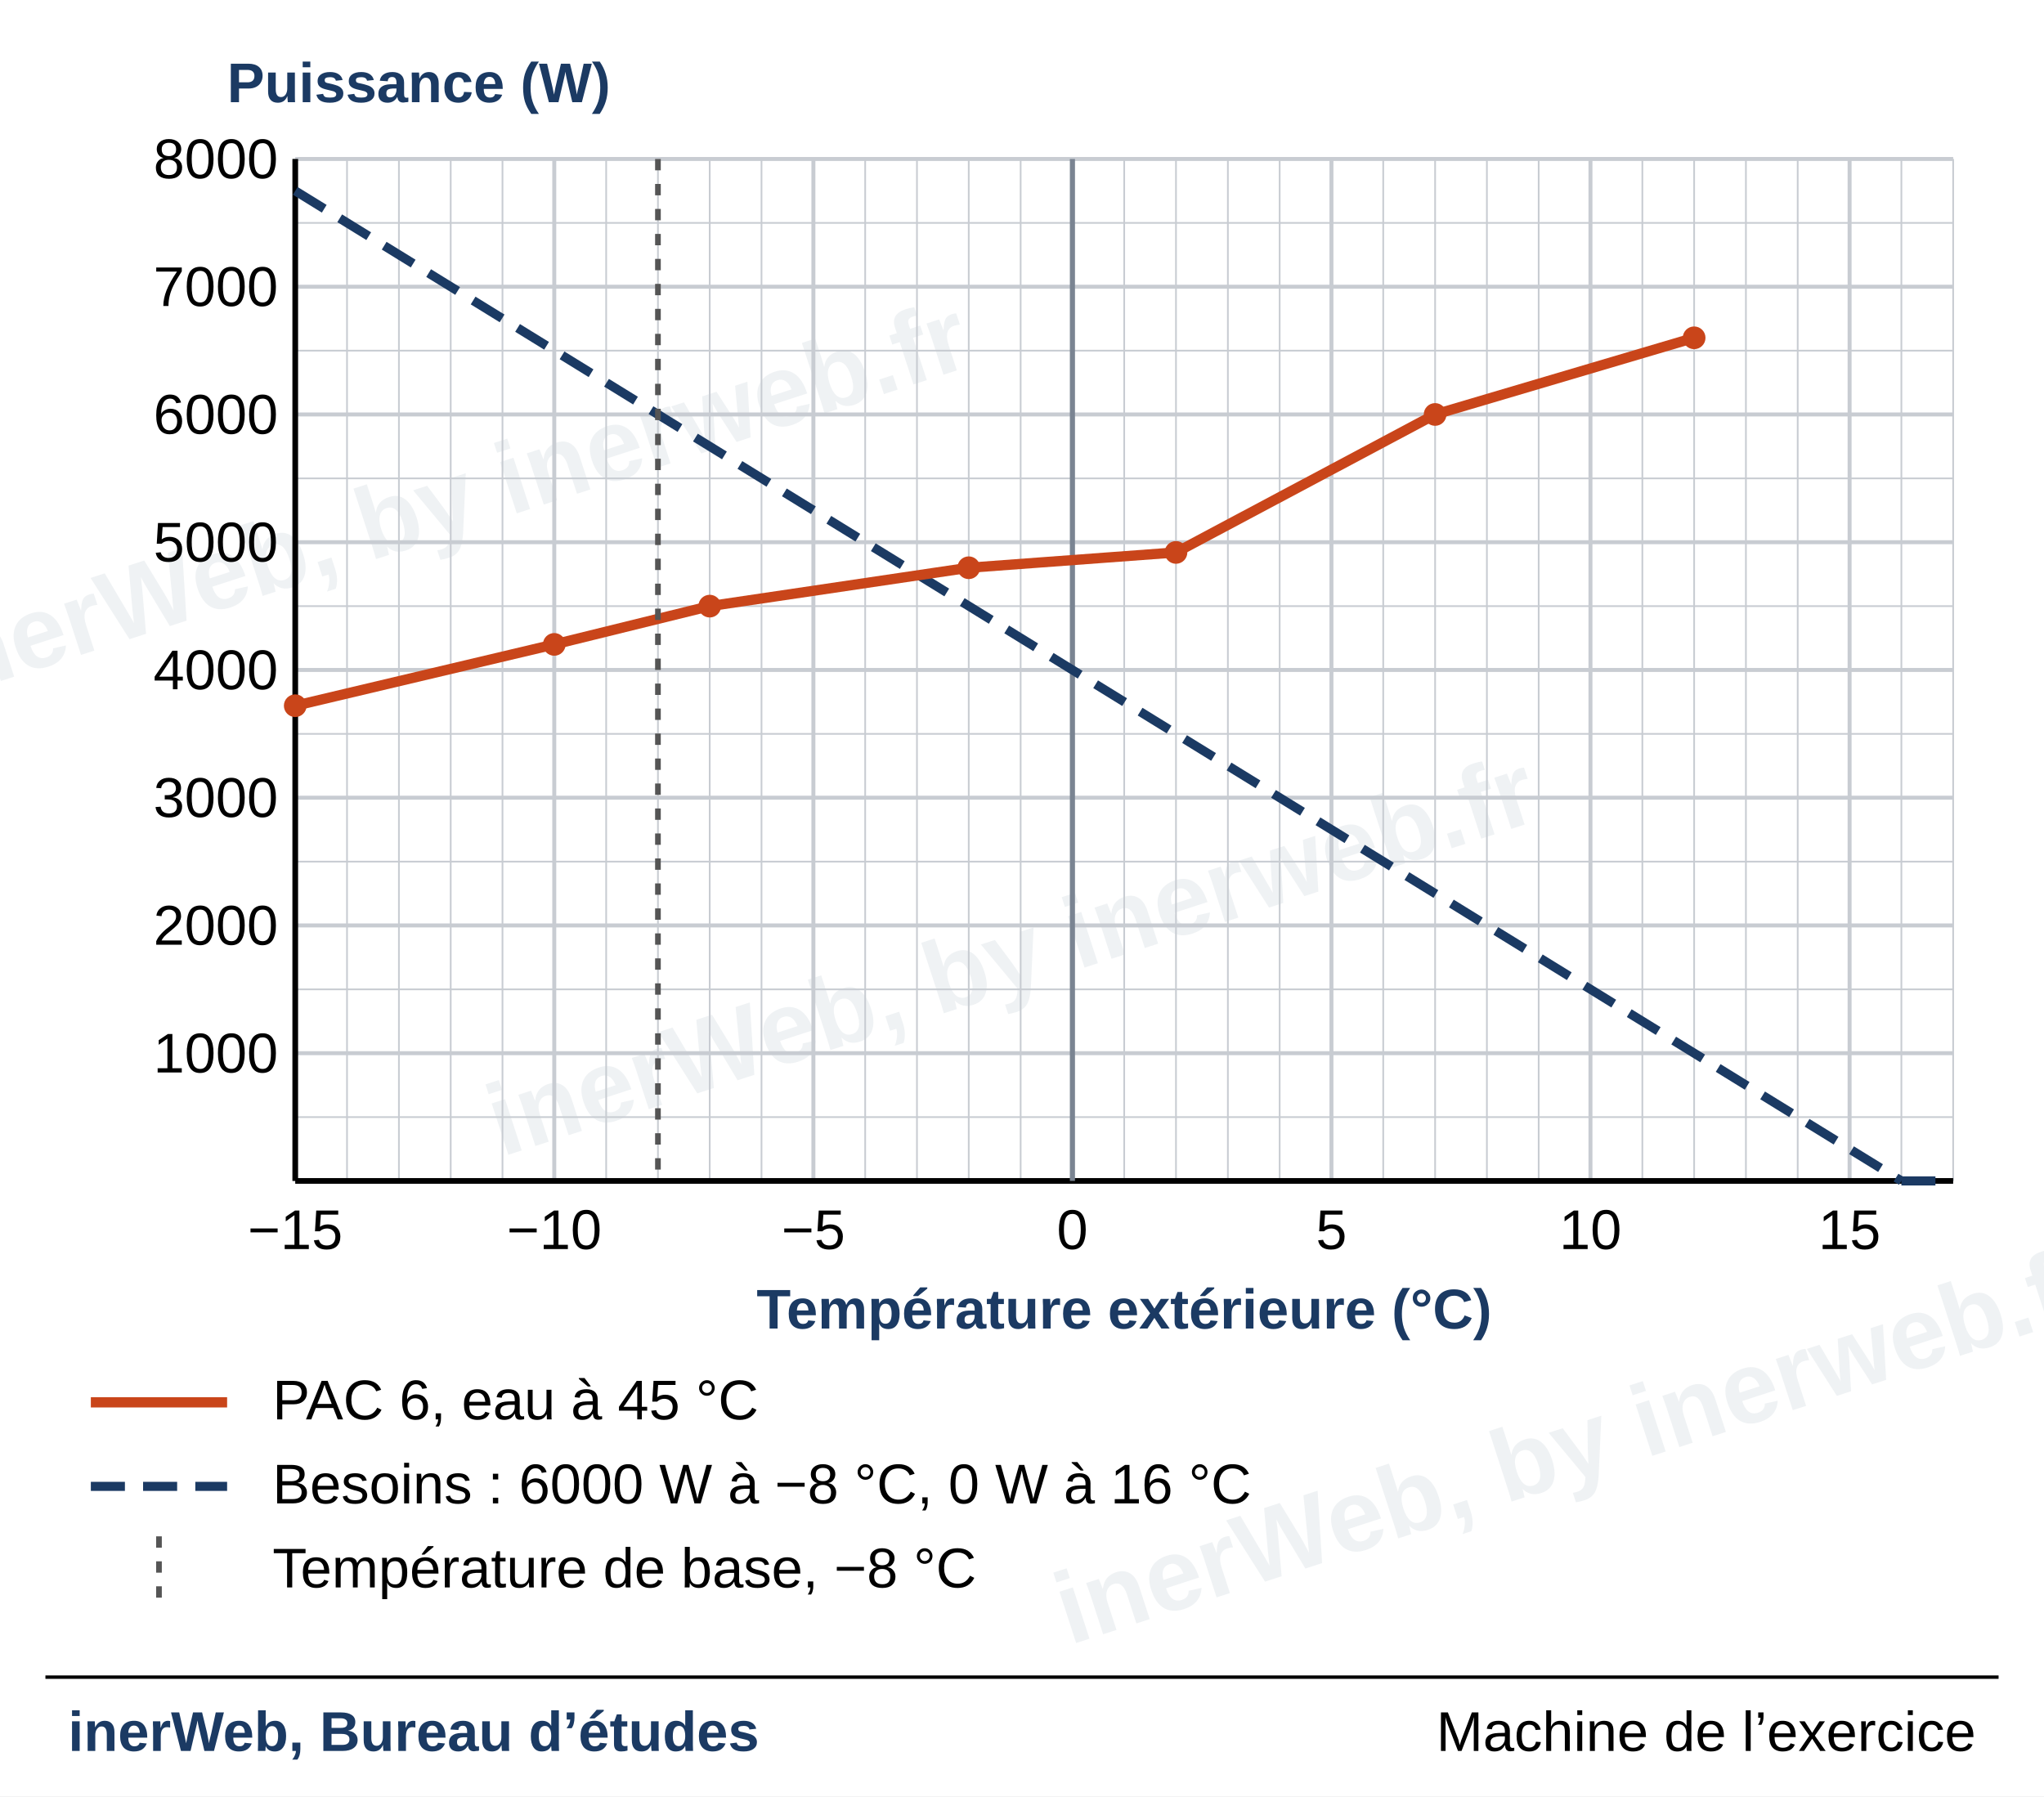
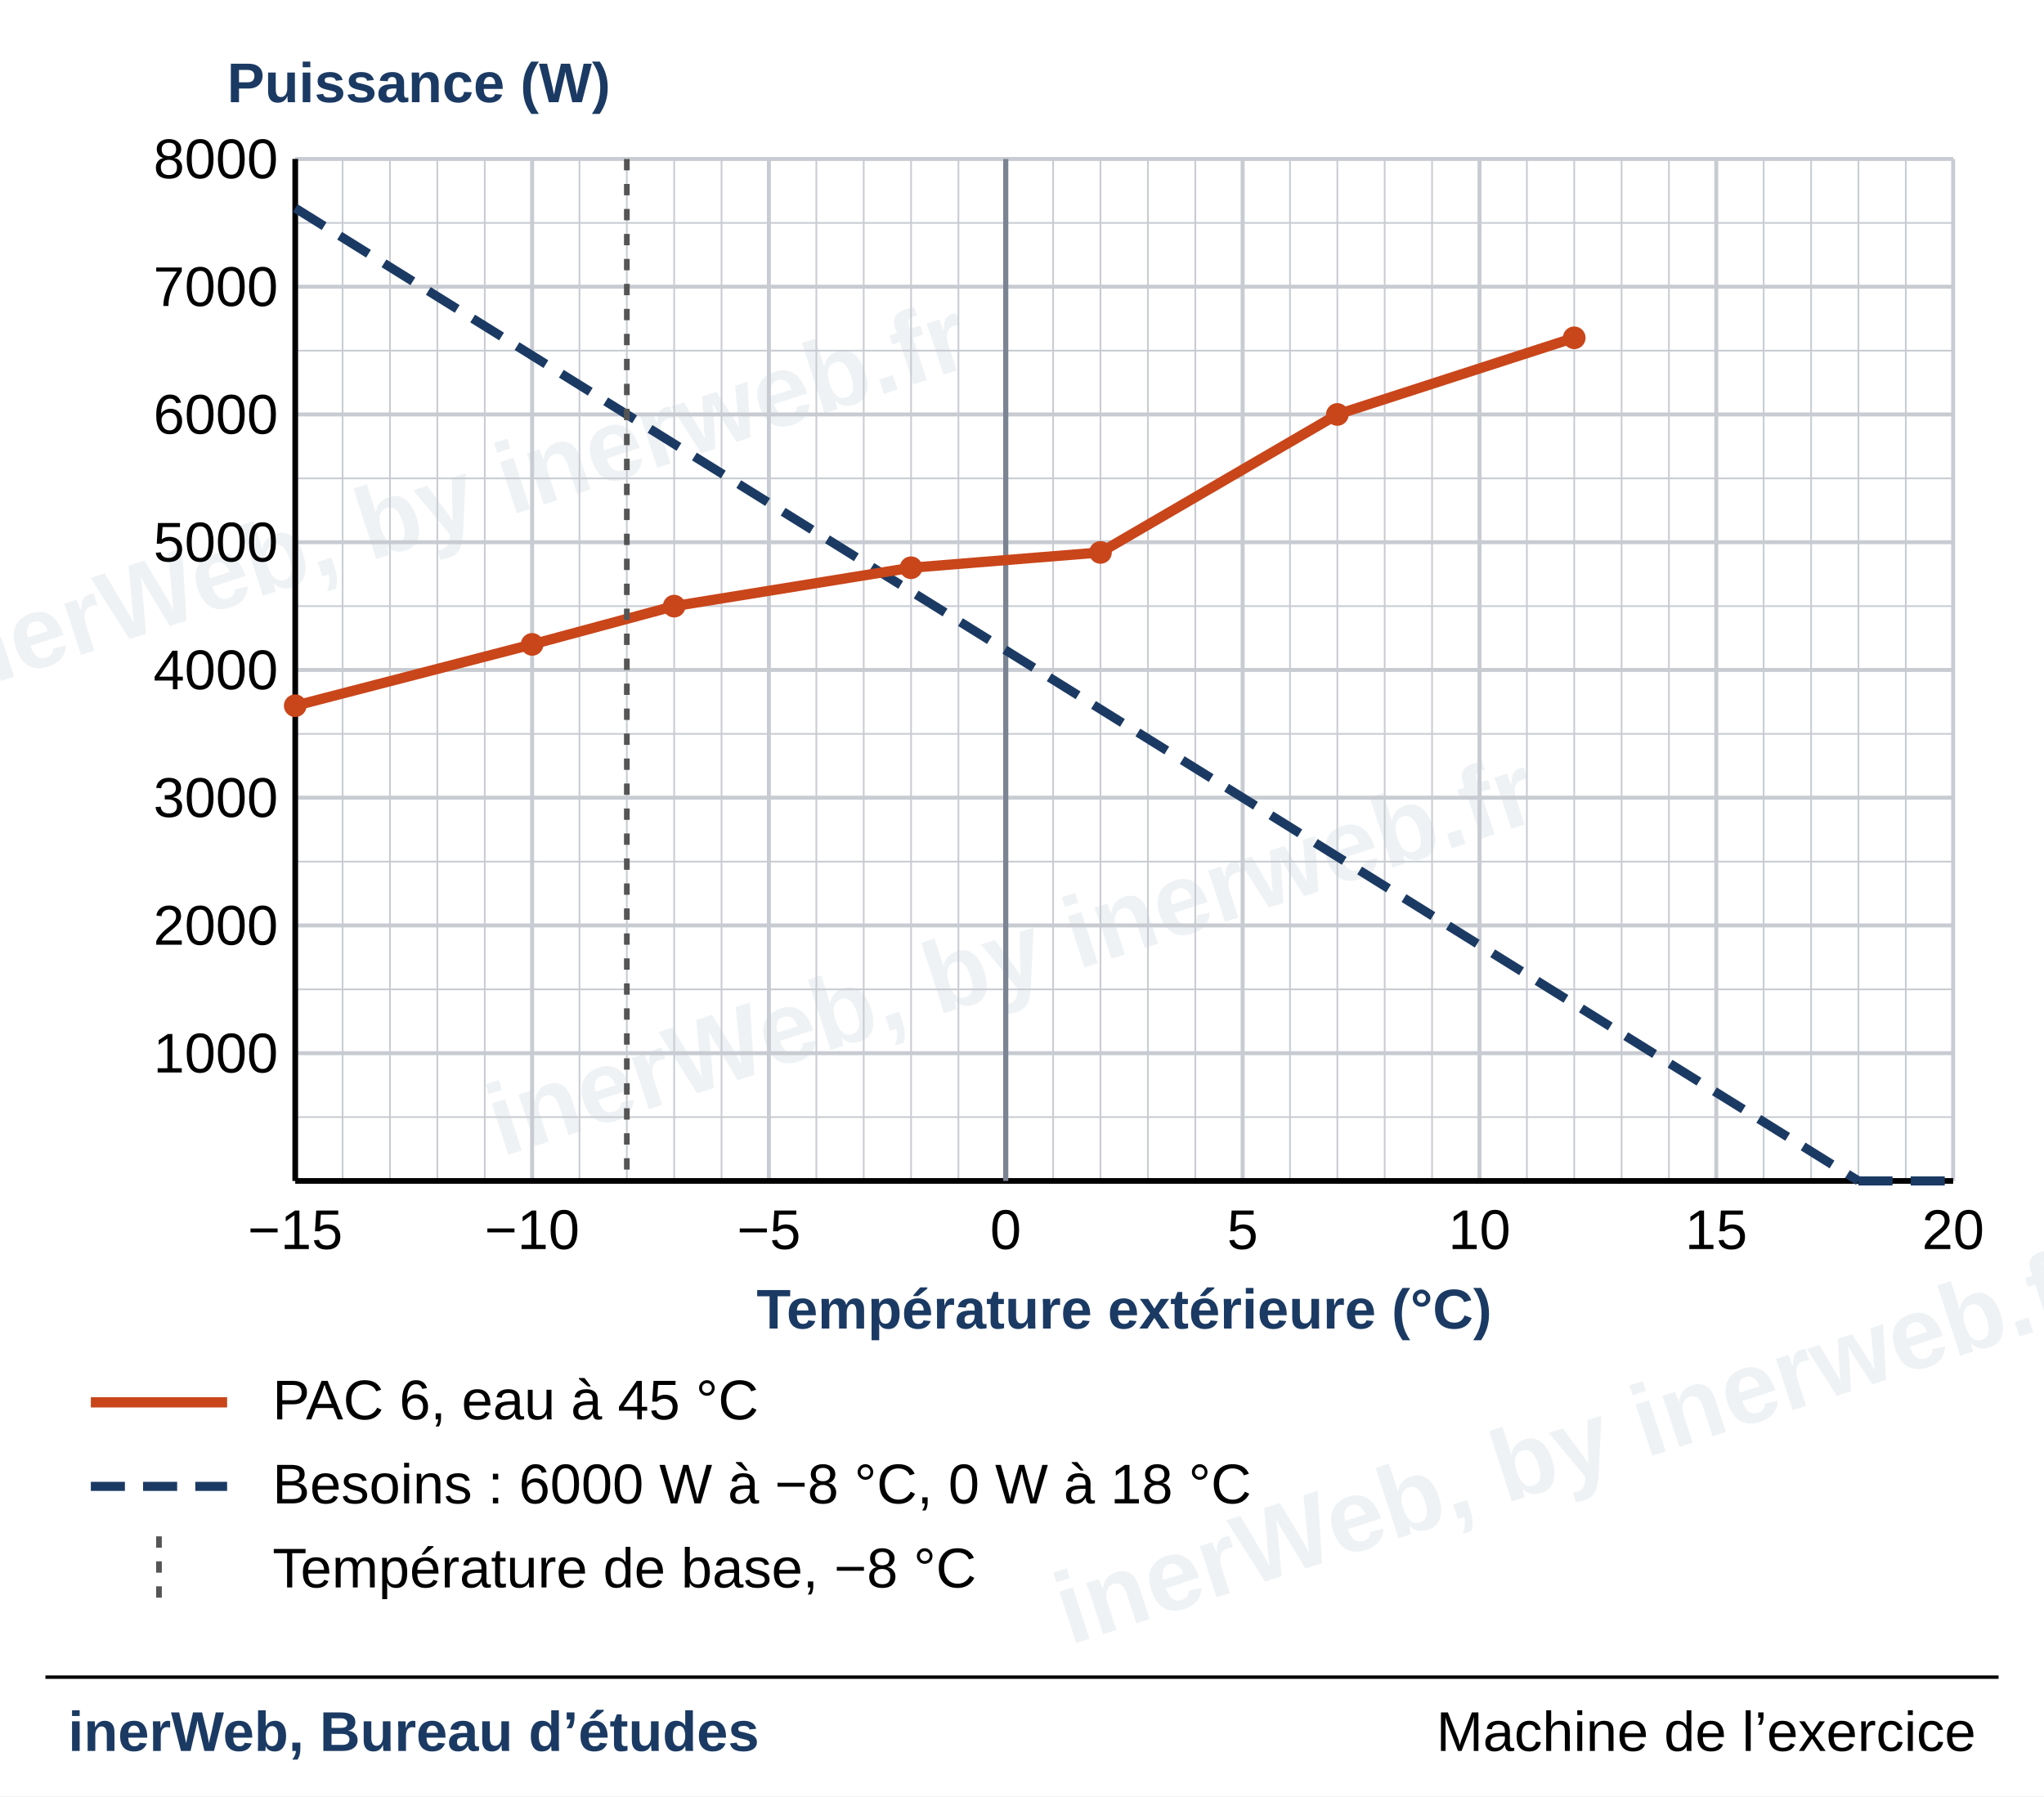
<svg xmlns="http://www.w3.org/2000/svg" viewBox="0 0 180 158.2" width="180mm" height="158.2mm" role="img">
  <rect width="180" height="158.2" fill="#fff" />
  <g>
    <text x="90" y="87" font-family="Trebuchet MS, Arial, sans-serif" font-size="9" font-weight="bold" text-anchor="middle" fill="#1b3a63" fill-opacity="0.07" transform="rotate(-18 90 87)">inerWeb, by inerweb.fr</text>
    <text x="40" y="47" font-family="Trebuchet MS, Arial, sans-serif" font-size="9" font-weight="bold" text-anchor="middle" fill="#1b3a63" fill-opacity="0.07" transform="rotate(-18 40 47)">inerWeb, by inerweb.fr</text>
    <text x="140" y="130" font-family="Trebuchet MS, Arial, sans-serif" font-size="9" font-weight="bold" text-anchor="middle" fill="#1b3a63" fill-opacity="0.07" transform="rotate(-18 140 130)">inerWeb, by inerweb.fr</text>
  </g>
  <line x1="26.00" y1="14" x2="26.00" y2="104" stroke="#c8ccd2" stroke-width="0.35" />
-   <line x1="30.56" y1="14" x2="30.56" y2="104" stroke="#c8ccd2" stroke-width="0.15" />
-   <line x1="35.13" y1="14" x2="35.13" y2="104" stroke="#c8ccd2" stroke-width="0.15" />
-   <line x1="39.69" y1="14" x2="39.69" y2="104" stroke="#c8ccd2" stroke-width="0.15" />
-   <line x1="44.25" y1="14" x2="44.25" y2="104" stroke="#c8ccd2" stroke-width="0.15" />
-   <line x1="48.81" y1="14" x2="48.81" y2="104" stroke="#c8ccd2" stroke-width="0.35" />
-   <line x1="53.38" y1="14" x2="53.38" y2="104" stroke="#c8ccd2" stroke-width="0.15" />
-   <line x1="57.94" y1="14" x2="57.94" y2="104" stroke="#c8ccd2" stroke-width="0.15" />
-   <line x1="62.50" y1="14" x2="62.50" y2="104" stroke="#c8ccd2" stroke-width="0.15" />
-   <line x1="67.06" y1="14" x2="67.06" y2="104" stroke="#c8ccd2" stroke-width="0.15" />
-   <line x1="71.63" y1="14" x2="71.63" y2="104" stroke="#c8ccd2" stroke-width="0.35" />
-   <line x1="76.19" y1="14" x2="76.19" y2="104" stroke="#c8ccd2" stroke-width="0.15" />
-   <line x1="80.75" y1="14" x2="80.75" y2="104" stroke="#c8ccd2" stroke-width="0.15" />
-   <line x1="85.31" y1="14" x2="85.31" y2="104" stroke="#c8ccd2" stroke-width="0.15" />
-   <line x1="89.88" y1="14" x2="89.88" y2="104" stroke="#c8ccd2" stroke-width="0.15" />
-   <line x1="94.44" y1="14" x2="94.44" y2="104" stroke="#c8ccd2" stroke-width="0.35" />
-   <line x1="99.00" y1="14" x2="99.00" y2="104" stroke="#c8ccd2" stroke-width="0.15" />
-   <line x1="103.56" y1="14" x2="103.56" y2="104" stroke="#c8ccd2" stroke-width="0.15" />
-   <line x1="108.13" y1="14" x2="108.13" y2="104" stroke="#c8ccd2" stroke-width="0.15" />
-   <line x1="112.69" y1="14" x2="112.69" y2="104" stroke="#c8ccd2" stroke-width="0.15" />
-   <line x1="117.25" y1="14" x2="117.25" y2="104" stroke="#c8ccd2" stroke-width="0.35" />
-   <line x1="121.81" y1="14" x2="121.81" y2="104" stroke="#c8ccd2" stroke-width="0.15" />
-   <line x1="126.38" y1="14" x2="126.38" y2="104" stroke="#c8ccd2" stroke-width="0.15" />
-   <line x1="130.94" y1="14" x2="130.94" y2="104" stroke="#c8ccd2" stroke-width="0.15" />
-   <line x1="135.50" y1="14" x2="135.50" y2="104" stroke="#c8ccd2" stroke-width="0.15" />
-   <line x1="140.06" y1="14" x2="140.06" y2="104" stroke="#c8ccd2" stroke-width="0.35" />
-   <line x1="144.63" y1="14" x2="144.63" y2="104" stroke="#c8ccd2" stroke-width="0.15" />
-   <line x1="149.19" y1="14" x2="149.19" y2="104" stroke="#c8ccd2" stroke-width="0.15" />
-   <line x1="153.75" y1="14" x2="153.75" y2="104" stroke="#c8ccd2" stroke-width="0.15" />
-   <line x1="158.31" y1="14" x2="158.31" y2="104" stroke="#c8ccd2" stroke-width="0.15" />
-   <line x1="162.88" y1="14" x2="162.88" y2="104" stroke="#c8ccd2" stroke-width="0.35" />
-   <line x1="167.44" y1="14" x2="167.44" y2="104" stroke="#c8ccd2" stroke-width="0.15" />
-   <line x1="172.00" y1="14" x2="172.00" y2="104" stroke="#c8ccd2" stroke-width="0.15" />
+   <line x1="30.17" y1="14" x2="30.17" y2="104" stroke="#c8ccd2" stroke-width="0.15" />
+   <line x1="34.34" y1="14" x2="34.34" y2="104" stroke="#c8ccd2" stroke-width="0.15" />
+   <line x1="38.51" y1="14" x2="38.51" y2="104" stroke="#c8ccd2" stroke-width="0.15" />
+   <line x1="42.69" y1="14" x2="42.69" y2="104" stroke="#c8ccd2" stroke-width="0.15" />
+   <line x1="46.86" y1="14" x2="46.86" y2="104" stroke="#c8ccd2" stroke-width="0.35" />
+   <line x1="51.03" y1="14" x2="51.03" y2="104" stroke="#c8ccd2" stroke-width="0.15" />
+   <line x1="55.20" y1="14" x2="55.20" y2="104" stroke="#c8ccd2" stroke-width="0.15" />
+   <line x1="59.37" y1="14" x2="59.37" y2="104" stroke="#c8ccd2" stroke-width="0.15" />
+   <line x1="63.54" y1="14" x2="63.54" y2="104" stroke="#c8ccd2" stroke-width="0.15" />
+   <line x1="67.71" y1="14" x2="67.71" y2="104" stroke="#c8ccd2" stroke-width="0.35" />
+   <line x1="71.89" y1="14" x2="71.89" y2="104" stroke="#c8ccd2" stroke-width="0.15" />
+   <line x1="76.06" y1="14" x2="76.06" y2="104" stroke="#c8ccd2" stroke-width="0.15" />
+   <line x1="80.23" y1="14" x2="80.23" y2="104" stroke="#c8ccd2" stroke-width="0.15" />
+   <line x1="84.40" y1="14" x2="84.40" y2="104" stroke="#c8ccd2" stroke-width="0.15" />
+   <line x1="88.57" y1="14" x2="88.57" y2="104" stroke="#c8ccd2" stroke-width="0.35" />
+   <line x1="92.74" y1="14" x2="92.74" y2="104" stroke="#c8ccd2" stroke-width="0.15" />
+   <line x1="96.91" y1="14" x2="96.91" y2="104" stroke="#c8ccd2" stroke-width="0.15" />
+   <line x1="101.09" y1="14" x2="101.09" y2="104" stroke="#c8ccd2" stroke-width="0.15" />
+   <line x1="105.26" y1="14" x2="105.26" y2="104" stroke="#c8ccd2" stroke-width="0.15" />
+   <line x1="109.43" y1="14" x2="109.43" y2="104" stroke="#c8ccd2" stroke-width="0.35" />
+   <line x1="113.60" y1="14" x2="113.60" y2="104" stroke="#c8ccd2" stroke-width="0.15" />
+   <line x1="117.77" y1="14" x2="117.77" y2="104" stroke="#c8ccd2" stroke-width="0.15" />
+   <line x1="121.94" y1="14" x2="121.94" y2="104" stroke="#c8ccd2" stroke-width="0.15" />
+   <line x1="126.11" y1="14" x2="126.11" y2="104" stroke="#c8ccd2" stroke-width="0.15" />
+   <line x1="130.29" y1="14" x2="130.29" y2="104" stroke="#c8ccd2" stroke-width="0.35" />
+   <line x1="134.46" y1="14" x2="134.46" y2="104" stroke="#c8ccd2" stroke-width="0.15" />
+   <line x1="138.63" y1="14" x2="138.63" y2="104" stroke="#c8ccd2" stroke-width="0.15" />
+   <line x1="142.80" y1="14" x2="142.80" y2="104" stroke="#c8ccd2" stroke-width="0.15" />
+   <line x1="146.97" y1="14" x2="146.97" y2="104" stroke="#c8ccd2" stroke-width="0.15" />
+   <line x1="151.14" y1="14" x2="151.14" y2="104" stroke="#c8ccd2" stroke-width="0.35" />
+   <line x1="155.31" y1="14" x2="155.31" y2="104" stroke="#c8ccd2" stroke-width="0.15" />
+   <line x1="159.49" y1="14" x2="159.49" y2="104" stroke="#c8ccd2" stroke-width="0.15" />
+   <line x1="163.66" y1="14" x2="163.66" y2="104" stroke="#c8ccd2" stroke-width="0.15" />
+   <line x1="167.83" y1="14" x2="167.83" y2="104" stroke="#c8ccd2" stroke-width="0.15" />
+   <line x1="172.00" y1="14" x2="172.00" y2="104" stroke="#c8ccd2" stroke-width="0.35" />
  <line x1="26" y1="104.00" x2="172" y2="104.00" stroke="#c8ccd2" stroke-width="0.35" />
  <line x1="26" y1="98.38" x2="172" y2="98.38" stroke="#c8ccd2" stroke-width="0.15" />
  <line x1="26" y1="92.75" x2="172" y2="92.75" stroke="#c8ccd2" stroke-width="0.35" />
  <line x1="26" y1="87.13" x2="172" y2="87.13" stroke="#c8ccd2" stroke-width="0.15" />
  <line x1="26" y1="81.50" x2="172" y2="81.50" stroke="#c8ccd2" stroke-width="0.35" />
  <line x1="26" y1="75.88" x2="172" y2="75.88" stroke="#c8ccd2" stroke-width="0.15" />
  <line x1="26" y1="70.25" x2="172" y2="70.25" stroke="#c8ccd2" stroke-width="0.35" />
  <line x1="26" y1="64.63" x2="172" y2="64.63" stroke="#c8ccd2" stroke-width="0.15" />
  <line x1="26" y1="59.00" x2="172" y2="59.00" stroke="#c8ccd2" stroke-width="0.35" />
  <line x1="26" y1="53.38" x2="172" y2="53.38" stroke="#c8ccd2" stroke-width="0.15" />
  <line x1="26" y1="47.75" x2="172" y2="47.75" stroke="#c8ccd2" stroke-width="0.35" />
  <line x1="26" y1="42.13" x2="172" y2="42.13" stroke="#c8ccd2" stroke-width="0.15" />
  <line x1="26" y1="36.50" x2="172" y2="36.50" stroke="#c8ccd2" stroke-width="0.35" />
  <line x1="26" y1="30.88" x2="172" y2="30.88" stroke="#c8ccd2" stroke-width="0.15" />
  <line x1="26" y1="25.25" x2="172" y2="25.25" stroke="#c8ccd2" stroke-width="0.35" />
  <line x1="26" y1="19.63" x2="172" y2="19.63" stroke="#c8ccd2" stroke-width="0.15" />
  <line x1="26" y1="14.00" x2="172" y2="14.00" stroke="#c8ccd2" stroke-width="0.35" />
  <line x1="26.00" y1="104.00" x2="172.00" y2="104.00" stroke="#000" stroke-width="0.5" />
  <line x1="26.00" y1="14.00" x2="26.00" y2="104.00" stroke="#000" stroke-width="0.5" />
-   <line x1="94.44" y1="14" x2="94.44" y2="104" stroke="#7a8492" stroke-width="0.45" />
+   <line x1="88.57" y1="14" x2="88.57" y2="104" stroke="#7a8492" stroke-width="0.45" />
  <text x="26.00" y="110.00" font-family="Trebuchet MS, Arial, sans-serif" font-size="4.94" text-anchor="middle" fill="#000">−15</text>
-   <text x="48.81" y="110.00" font-family="Trebuchet MS, Arial, sans-serif" font-size="4.94" text-anchor="middle" fill="#000">−10</text>
-   <text x="71.63" y="110.00" font-family="Trebuchet MS, Arial, sans-serif" font-size="4.94" text-anchor="middle" fill="#000">−5</text>
-   <text x="94.44" y="110.00" font-family="Trebuchet MS, Arial, sans-serif" font-size="4.94" text-anchor="middle" fill="#000">0</text>
-   <text x="117.25" y="110.00" font-family="Trebuchet MS, Arial, sans-serif" font-size="4.94" text-anchor="middle" fill="#000">5</text>
-   <text x="140.06" y="110.00" font-family="Trebuchet MS, Arial, sans-serif" font-size="4.94" text-anchor="middle" fill="#000">10</text>
-   <text x="162.88" y="110.00" font-family="Trebuchet MS, Arial, sans-serif" font-size="4.94" text-anchor="middle" fill="#000">15</text>
+   <text x="46.86" y="110.00" font-family="Trebuchet MS, Arial, sans-serif" font-size="4.94" text-anchor="middle" fill="#000">−10</text>
+   <text x="67.71" y="110.00" font-family="Trebuchet MS, Arial, sans-serif" font-size="4.94" text-anchor="middle" fill="#000">−5</text>
+   <text x="88.57" y="110.00" font-family="Trebuchet MS, Arial, sans-serif" font-size="4.94" text-anchor="middle" fill="#000">0</text>
+   <text x="109.43" y="110.00" font-family="Trebuchet MS, Arial, sans-serif" font-size="4.94" text-anchor="middle" fill="#000">5</text>
+   <text x="130.29" y="110.00" font-family="Trebuchet MS, Arial, sans-serif" font-size="4.94" text-anchor="middle" fill="#000">10</text>
+   <text x="151.14" y="110.00" font-family="Trebuchet MS, Arial, sans-serif" font-size="4.94" text-anchor="middle" fill="#000">15</text>
+   <text x="172.00" y="110.00" font-family="Trebuchet MS, Arial, sans-serif" font-size="4.94" text-anchor="middle" fill="#000">20</text>
  <text x="24.50" y="94.45" font-family="Trebuchet MS, Arial, sans-serif" font-size="4.94" text-anchor="end" fill="#000">1000</text>
  <text x="24.50" y="83.20" font-family="Trebuchet MS, Arial, sans-serif" font-size="4.94" text-anchor="end" fill="#000">2000</text>
  <text x="24.50" y="71.95" font-family="Trebuchet MS, Arial, sans-serif" font-size="4.94" text-anchor="end" fill="#000">3000</text>
  <text x="24.50" y="60.70" font-family="Trebuchet MS, Arial, sans-serif" font-size="4.94" text-anchor="end" fill="#000">4000</text>
  <text x="24.50" y="49.45" font-family="Trebuchet MS, Arial, sans-serif" font-size="4.94" text-anchor="end" fill="#000">5000</text>
  <text x="24.50" y="38.20" font-family="Trebuchet MS, Arial, sans-serif" font-size="4.94" text-anchor="end" fill="#000">6000</text>
  <text x="24.50" y="26.95" font-family="Trebuchet MS, Arial, sans-serif" font-size="4.94" text-anchor="end" fill="#000">7000</text>
  <text x="24.50" y="15.70" font-family="Trebuchet MS, Arial, sans-serif" font-size="4.94" text-anchor="end" fill="#000">8000</text>
  <text x="20.00" y="9.00" font-family="Trebuchet MS, Arial, sans-serif" font-size="4.94" font-weight="bold" text-anchor="start" fill="#1b3a63">Puissance (W)</text>
  <text x="99.00" y="117.00" font-family="Trebuchet MS, Arial, sans-serif" font-size="4.94" font-weight="bold" text-anchor="middle" fill="#1b3a63">Température extérieure (°C)</text>
-   <polyline points="26.00,16.81 167.44,104.00" fill="none" stroke="#1b3a63" stroke-width="0.8" stroke-dasharray="3 1.6" stroke-linejoin="round" />
-   <polyline points="167.44,104.00 172.00,104.00" fill="none" stroke="#1b3a63" stroke-width="0.8" stroke-dasharray="3 1.6" stroke-linejoin="round" />
-   <polyline points="26.00,62.15 48.81,56.75 62.50,53.38 85.31,50.00 103.56,48.65 126.38,36.50 149.19,29.75" fill="none" stroke="#c9451a" stroke-width="0.9" stroke-linejoin="round" />
+   <polyline points="26.00,18.33 163.66,104.00" fill="none" stroke="#1b3a63" stroke-width="0.8" stroke-dasharray="3 1.6" stroke-linejoin="round" />
+   <polyline points="163.66,104.00 172.00,104.00" fill="none" stroke="#1b3a63" stroke-width="0.8" stroke-dasharray="3 1.6" stroke-linejoin="round" />
+   <polyline points="26.00,62.15 46.86,56.75 59.37,53.38 80.23,50.00 96.91,48.65 117.77,36.50 138.63,29.75" fill="none" stroke="#c9451a" stroke-width="0.9" stroke-linejoin="round" />
  <circle cx="26.00" cy="62.15" r="0.90" fill="#c9451a" stroke="#c9451a" stroke-width="0.2" />
-   <circle cx="48.81" cy="56.75" r="0.90" fill="#c9451a" stroke="#c9451a" stroke-width="0.2" />
-   <circle cx="62.50" cy="53.38" r="0.90" fill="#c9451a" stroke="#c9451a" stroke-width="0.2" />
-   <circle cx="85.31" cy="50.00" r="0.90" fill="#c9451a" stroke="#c9451a" stroke-width="0.2" />
-   <circle cx="103.56" cy="48.65" r="0.90" fill="#c9451a" stroke="#c9451a" stroke-width="0.2" />
-   <circle cx="126.38" cy="36.50" r="0.90" fill="#c9451a" stroke="#c9451a" stroke-width="0.2" />
-   <circle cx="149.19" cy="29.75" r="0.90" fill="#c9451a" stroke="#c9451a" stroke-width="0.2" />
-   <line x1="57.94" y1="14.00" x2="57.94" y2="104.00" stroke="#555" stroke-width="0.5" stroke-dasharray="1 1.2" />
+   <circle cx="46.86" cy="56.75" r="0.90" fill="#c9451a" stroke="#c9451a" stroke-width="0.2" />
+   <circle cx="59.37" cy="53.38" r="0.90" fill="#c9451a" stroke="#c9451a" stroke-width="0.2" />
+   <circle cx="80.23" cy="50.00" r="0.90" fill="#c9451a" stroke="#c9451a" stroke-width="0.2" />
+   <circle cx="96.91" cy="48.65" r="0.90" fill="#c9451a" stroke="#c9451a" stroke-width="0.2" />
+   <circle cx="117.77" cy="36.50" r="0.90" fill="#c9451a" stroke="#c9451a" stroke-width="0.2" />
+   <circle cx="138.63" cy="29.75" r="0.90" fill="#c9451a" stroke="#c9451a" stroke-width="0.2" />
+   <line x1="55.20" y1="14.00" x2="55.20" y2="104.00" stroke="#555" stroke-width="0.5" stroke-dasharray="1 1.2" />
  <line x1="8.00" y1="123.50" x2="20.00" y2="123.50" stroke="#c9451a" stroke-width="0.9" />
  <text x="24.00" y="125.00" font-family="Trebuchet MS, Arial, sans-serif" font-size="4.94" text-anchor="start" fill="#000">PAC 6, eau à 45 °C</text>
  <line x1="8.00" y1="130.90" x2="20.00" y2="130.90" stroke="#1b3a63" stroke-width="0.8" stroke-dasharray="3 1.6" />
-   <text x="24.00" y="132.40" font-family="Trebuchet MS, Arial, sans-serif" font-size="4.94" text-anchor="start" fill="#000">Besoins : 6000 W à −8 °C, 0 W à 16 °C</text>
+   <text x="24.00" y="132.40" font-family="Trebuchet MS, Arial, sans-serif" font-size="4.94" text-anchor="start" fill="#000">Besoins : 6000 W à −8 °C, 0 W à 18 °C</text>
  <line x1="14.00" y1="135.30" x2="14.00" y2="141.30" stroke="#555" stroke-width="0.5" stroke-dasharray="1 1.2" />
  <text x="24.00" y="139.80" font-family="Trebuchet MS, Arial, sans-serif" font-size="4.94" text-anchor="start" fill="#000">Température de base, −8 °C</text>
  <line x1="4.00" y1="147.70" x2="176.00" y2="147.70" stroke="#000" stroke-width="0.3" />
  <text x="6.00" y="154.20" font-family="Trebuchet MS, Arial, sans-serif" font-size="4.94" font-weight="bold" text-anchor="start" fill="#1b3a63">inerWeb, Bureau d’études</text>
  <text x="174.00" y="154.20" font-family="Trebuchet MS, Arial, sans-serif" font-size="4.94" text-anchor="end" fill="#000">Machine de l’exercice</text>
</svg>
